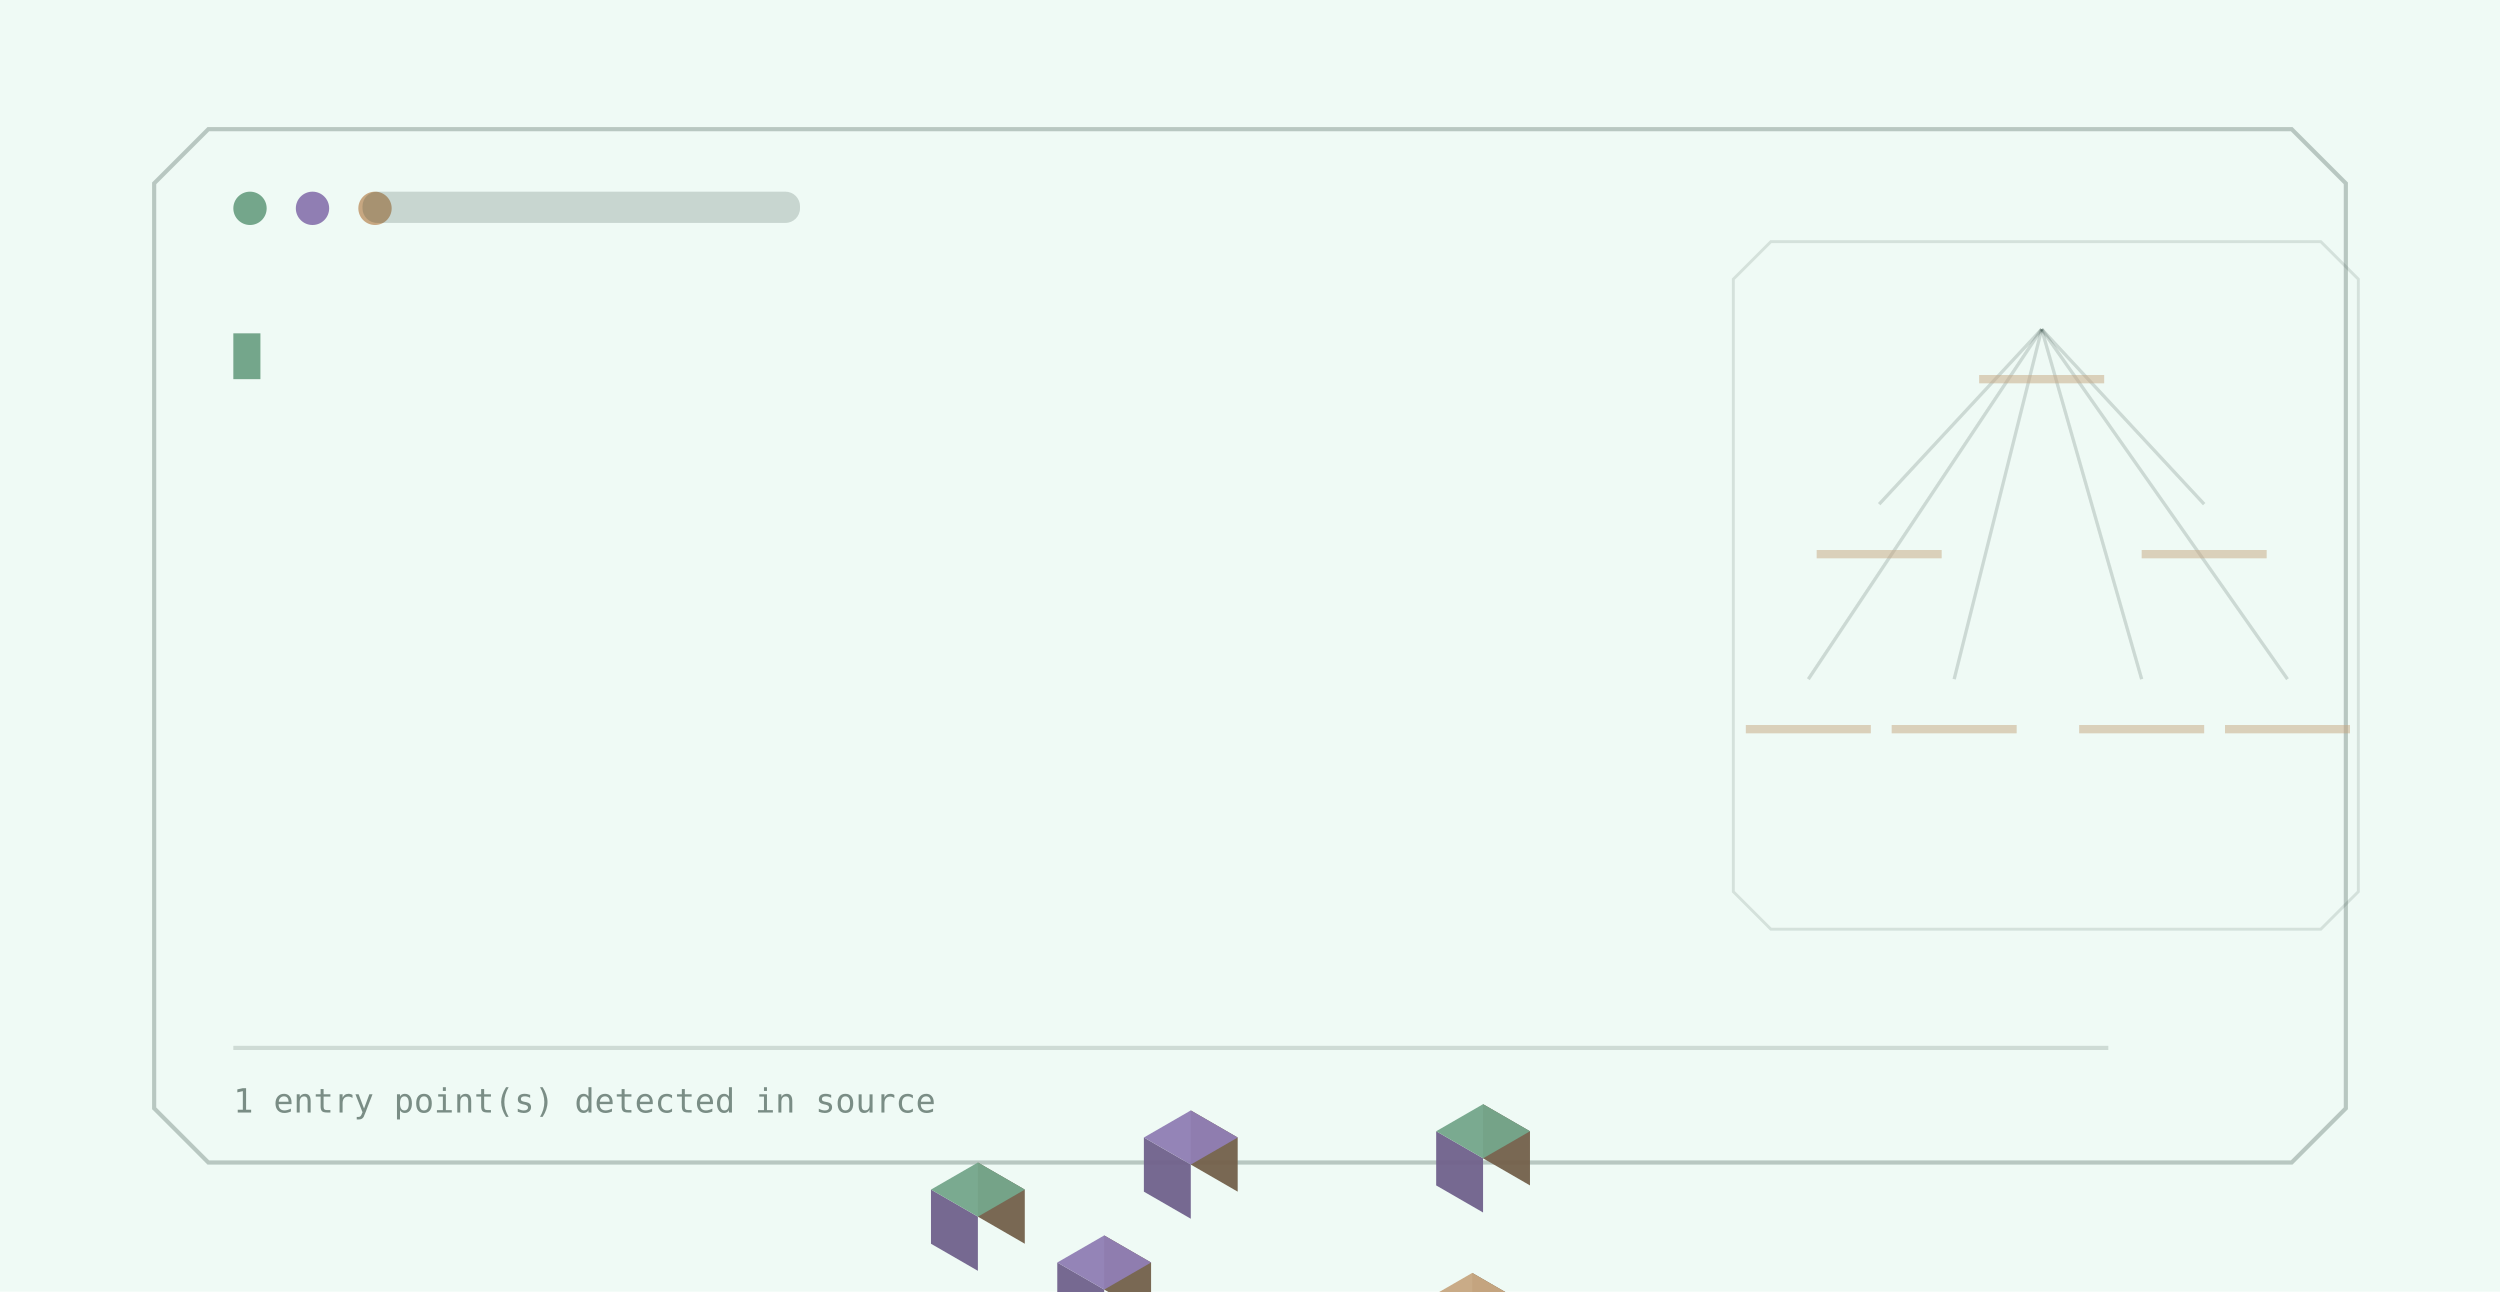
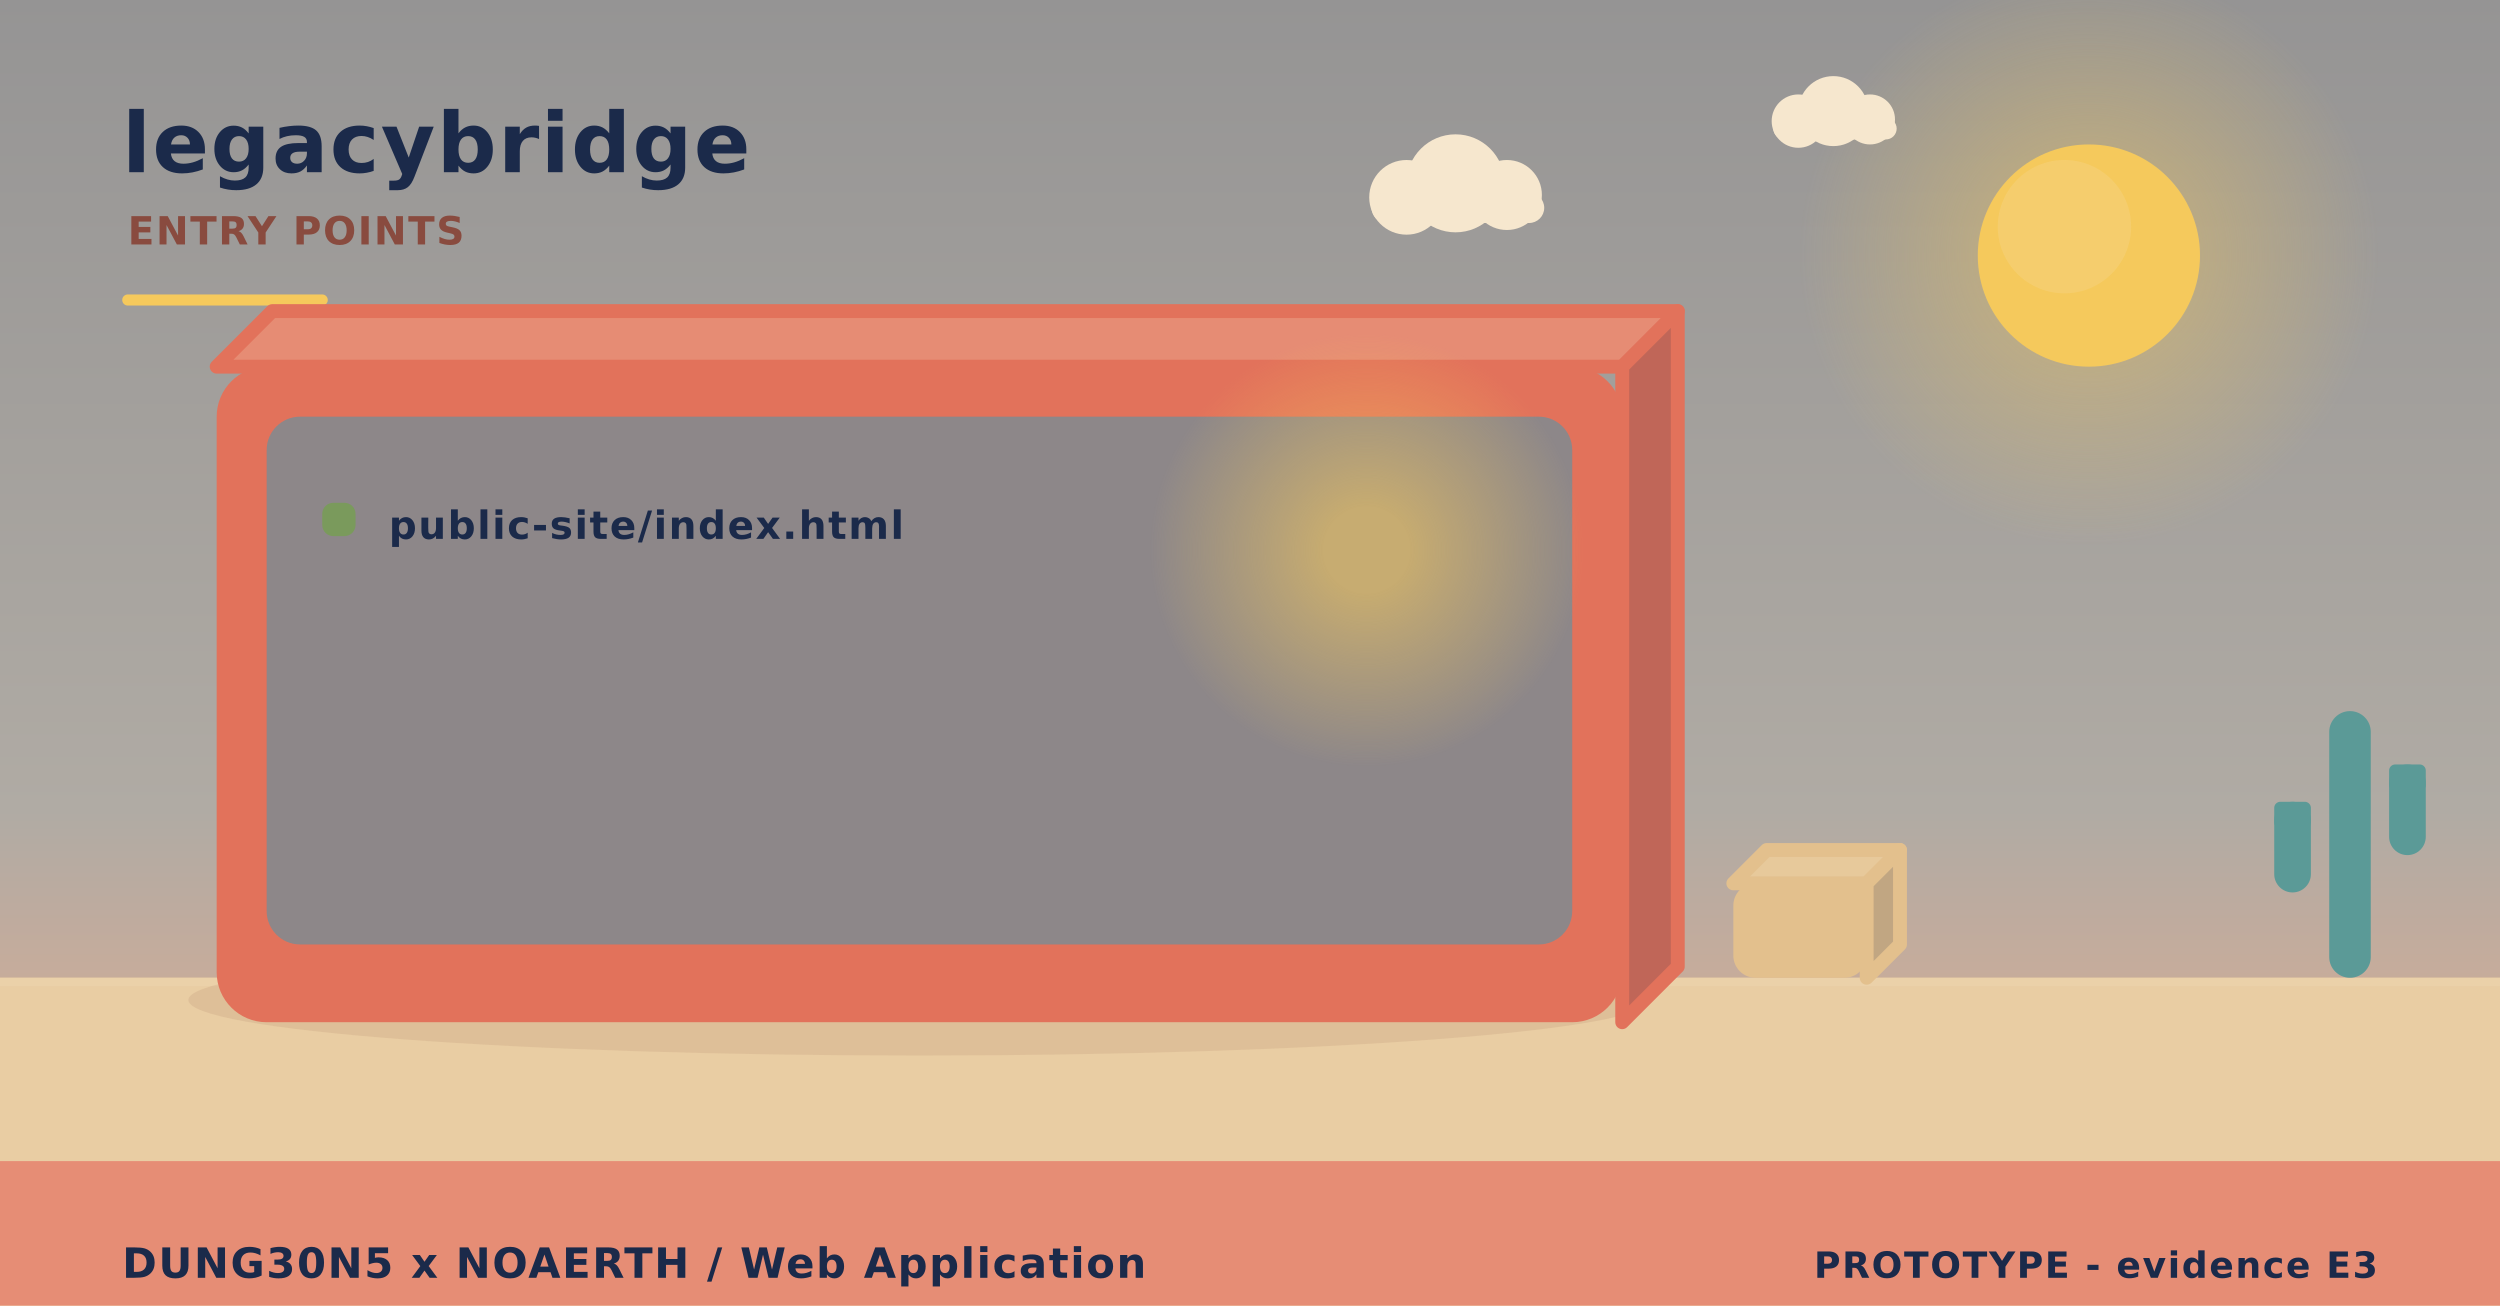
- <svg xmlns="http://www.w3.org/2000/svg" viewBox="0 0 1200 620" width="1200" height="620" role="img" aria-label="legacybridge command surface">
-   <rect width="1200" height="620" fill="#effaf5" />
-   <defs>
-     <linearGradient id="gt" x1="0" y1="0" x2="1" y2="1">
-       <stop offset="0%" stop-color="#74a68b" />
-       <stop offset="100%" stop-color="#907eb3" />
-     </linearGradient>
-   </defs>
-   <path d="M100.00,62.00 H1100.00 L1126.00,88.00 V532.00 L1100.00,558.00 H100.00 L74.00,532.00 V88.00 Z" fill="none" stroke="rgba(26,52,43,0.300)" stroke-width="2.00" opacity="0.85" />
-   <circle cx="120.00" cy="100.00" r="8.00" fill="#74a68b" opacity="1.00" />
-   <circle cx="150.00" cy="100.00" r="8.00" fill="#907eb3" opacity="1.00" />
-   <circle cx="180.00" cy="100.00" r="8.00" fill="#c7a781" opacity="1.00" />
-   <rect x="174.00" y="92.00" width="210.00" height="15.00" rx="7.00" fill="rgba(26,52,43,0.180)" opacity="1.00" />
-   <text x="112" y="148" font-family="ui-monospace,SFMono-Regular,Menlo,monospace" font-size="21" fill="rgba(26,52,43,0.800)" opacity="0">public-site/index.html<animate attributeName="opacity" values="0;1;1;0" dur="1.5s" begin="0.0s" repeatCount="indefinite" />
-   </text>
-   <rect x="112" y="160" width="13" height="22" fill="#74a68b">
-     <animate attributeName="opacity" values="1;0;1" dur="1.05s" begin="0s" repeatCount="indefinite" />
-   </rect>
-   <path d="M850.00,116.00 H1114.00 L1132.00,134.00 V428.00 L1114.00,446.00 H850.00 L832.00,428.00 V134.00 Z" fill="none" stroke="rgba(26,52,43,0.180)" stroke-width="1.40" opacity="0.70" />
-   <line x1="980.00" y1="158.00" x2="902.00" y2="242.00" stroke="rgba(26,52,43,0.300)" stroke-width="1.60" opacity="0.55" />
-   <line x1="980.00" y1="158.00" x2="1058.00" y2="242.00" stroke="rgba(26,52,43,0.300)" stroke-width="1.60" opacity="0.55" />
-   <line x1="980.00" y1="158.00" x2="868.00" y2="326.00" stroke="rgba(26,52,43,0.300)" stroke-width="1.60" opacity="0.55" />
-   <line x1="980.00" y1="158.00" x2="938.00" y2="326.00" stroke="rgba(26,52,43,0.300)" stroke-width="1.60" opacity="0.55" />
-   <line x1="980.00" y1="158.00" x2="1028.00" y2="326.00" stroke="rgba(26,52,43,0.300)" stroke-width="1.60" opacity="0.55" />
-   <line x1="980.00" y1="158.00" x2="1098.00" y2="326.00" stroke="rgba(26,52,43,0.300)" stroke-width="1.60" opacity="0.55" />
-   <polygon points="711.87,556.00 734.39,569.00 734.39,543.00 711.87,530.00" fill="#73614b" opacity="0.95" />
-   <polygon points="689.36,569.00 711.87,582.00 711.87,556.00 689.36,543.00" fill="#70628c" opacity="0.95" />
-   <polygon points="711.87,530.00 734.39,543.00 711.87,556.00 689.36,543.00" fill="#74a68b" opacity="0.95" />
+ <svg xmlns="http://www.w3.org/2000/svg" width="900" height="470" viewBox="0 0 900 470" role="img" aria-label="legacybridge - how it is operated">
+   <linearGradient id="skyt" x1="0" y1="0" x2="0" y2="1">
+     <stop offset="0" stop-color="#959494" />
+     <stop offset="0.62" stop-color="#b0aba4" />
+     <stop offset="1" stop-color="#f3ad8a" />
+   </linearGradient>
+   <rect width="900" height="470" fill="url(#skyt)" />
+   <radialGradient id="sunt">
+     <stop offset="0.35" stop-color="#f5c95c" stop-opacity="0.34" />
+     <stop offset="1" stop-color="#f5c95c" stop-opacity="0" />
+   </radialGradient>
+   <circle cx="752" cy="92" r="104" fill="url(#sunt)" />
+   <circle cx="752" cy="92" r="40" fill="#f5c95c" />
+   <circle cx="743.2" cy="81.6" r="24" fill="#f5d27e" opacity="0.5" />
  <g>
-     <rect x="950.00" y="180.00" width="60.00" height="4.00" rx="0.00" fill="rgba(199,167,129,0.500)" opacity="1.00" />
-     <animate attributeName="opacity" values="0.25;1.0;0.25" dur="9.75s" begin="0.0s" repeatCount="indefinite" />
+     <circle cx="524" cy="66" r="17.64" fill="#f6e7ce" />
+     <circle cx="506.36" cy="71.04" r="13.44" fill="#f6e7ce" />
+     <circle cx="542.48" cy="70.2" r="12.6" fill="#f6e7ce" />
+     <rect x="493.76" y="69.36" width="62.16" height="10.92" rx="5.46" fill="#f6e7ce" />
+     <animateTransform attributeName="transform" type="translate" values="0 0;24 0;0 0" dur="36s" begin="0s" repeatCount="indefinite" />
  </g>
-   <polygon points="571.58,559.00 594.09,572.00 594.09,546.00 571.58,533.00" fill="#73614b" opacity="0.95" />
-   <polygon points="549.06,572.00 571.58,585.00 571.58,559.00 549.06,546.00" fill="#70628c" opacity="0.95" />
-   <polygon points="571.58,533.00 594.09,546.00 571.58,559.00 549.06,546.00" fill="#907eb3" opacity="0.95" />
  <g>
-     <rect x="872.00" y="264.00" width="60.00" height="4.00" rx="0.00" fill="rgba(199,167,129,0.500)" opacity="1.00" />
-     <animate attributeName="opacity" values="0.25;1.0;0.25" dur="9.75s" begin="0.4s" repeatCount="indefinite" />
+     <circle cx="660" cy="40" r="12.6" fill="#f6e7ce" />
+     <circle cx="647.4" cy="43.6" r="9.6" fill="#f6e7ce" />
+     <circle cx="673.2" cy="43" r="9" fill="#f6e7ce" />
+     <rect x="638.4" y="42.4" width="44.4" height="7.8" rx="3.9" fill="#f6e7ce" />
+     <animateTransform attributeName="transform" type="translate" values="0 0;-18 0;0 0" dur="46s" begin="3s" repeatCount="indefinite" />
  </g>
-   <polygon points="706.68,637.00 729.19,650.00 729.19,624.00 706.68,611.00" fill="#73614b" opacity="0.95" />
-   <polygon points="684.16,650.00 706.68,663.00 706.68,637.00 684.16,624.00" fill="#70628c" opacity="0.95" />
-   <polygon points="706.68,611.00 729.19,624.00 706.68,637.00 684.16,624.00" fill="#c7a781" opacity="0.95" />
+   <rect x="0" y="352" width="900" height="118" fill="#e9cda3" />
+   <rect x="0" y="352" width="900" height="3" fill="#ebd1a9" />
+   <text x="44" y="62" font-family="Verdana,DejaVu Sans,sans-serif" font-size="30" font-weight="700" letter-spacing="0.6" fill="#1b2a4a" text-anchor="start">legacybridge</text>
+   <text x="46" y="88" font-family="Verdana,DejaVu Sans,sans-serif" font-size="14" font-weight="700" letter-spacing="0.6" fill="#894b3f" text-anchor="start">ENTRY POINTS</text>
+   <rect x="44" y="106" width="74" height="4" rx="2" fill="#f5c95c" />
+   <ellipse cx="331" cy="360" rx="263.2" ry="20" fill="rgba(138,90,68,0.11)" />
+   <path d="M78,132 L584,132 L604,112 L98,112 Z" fill="#e68c74" stroke="#e2725b" stroke-width="5" stroke-linejoin="round" />
+   <path d="M584,132 L604,112 L604,348 L584,368 Z" fill="#c06658" stroke="#e2725b" stroke-width="5" stroke-linejoin="round" />
+   <rect x="78" y="132" width="506" height="236" rx="18" fill="#e2725b" />
+   <rect x="96" y="150" width="470" height="190" rx="12" fill="#88888c" opacity="0.94" />
+   <radialGradient id="lamp10445">
+     <stop offset="0.2" stop-color="#f5c95c" stop-opacity="0.55" />
+     <stop offset="1" stop-color="#f5c95c" stop-opacity="0" />
+   </radialGradient>
+   <circle cx="492" cy="198" r="78" fill="url(#lamp10445)" />
+   <rect x="116" y="181" width="12" height="12" rx="4" fill="#7a9a5c" />
  <g>
-     <rect x="1028.00" y="264.00" width="60.00" height="4.00" rx="0.00" fill="rgba(199,167,129,0.500)" opacity="1.00" />
-     <animate attributeName="opacity" values="0.25;1.0;0.25" dur="9.75s" begin="0.8s" repeatCount="indefinite" />
+     <text x="140" y="194" font-family="Verdana,DejaVu Sans,sans-serif" font-size="14" font-weight="700" letter-spacing="0.6" fill="#1b2a4a" text-anchor="start">public-site/index.html</text>
+     <animateTransform attributeName="transform" type="translate" values="0 10;0 0" dur="0.7s" begin="0.4s" fill="freeze" />
  </g>
-   <polygon points="469.39,584.00 491.90,597.00 491.90,571.00 469.39,558.00" fill="#73614b" opacity="0.95" />
-   <polygon points="446.87,597.00 469.39,610.00 469.39,584.00 446.87,571.00" fill="#70628c" opacity="0.95" />
-   <polygon points="469.39,558.00 491.90,571.00 469.39,584.00 446.87,571.00" fill="#74a68b" opacity="0.95" />
-   <g>
-     <rect x="838.00" y="348.00" width="60.00" height="4.00" rx="0.00" fill="rgba(199,167,129,0.500)" opacity="1.00" />
-     <animate attributeName="opacity" values="0.25;1.0;0.25" dur="9.75s" begin="1.2s" repeatCount="indefinite" />
-   </g>
-   <polygon points="530.01,619.00 552.52,632.00 552.52,606.00 530.01,593.00" fill="#73614b" opacity="0.95" />
-   <polygon points="507.49,632.00 530.01,645.00 530.01,619.00 507.49,606.00" fill="#70628c" opacity="0.95" />
-   <polygon points="530.01,593.00 552.52,606.00 530.01,619.00 507.49,606.00" fill="#907eb3" opacity="0.95" />
-   <g>
-     <rect x="908.00" y="348.00" width="60.00" height="4.00" rx="0.00" fill="rgba(199,167,129,0.500)" opacity="1.00" />
-     <animate attributeName="opacity" values="0.25;1.0;0.25" dur="9.75s" begin="1.6s" repeatCount="indefinite" />
-   </g>
-   <polygon points="607.95,664.00 630.47,677.00 630.47,651.00 607.95,638.00" fill="#73614b" opacity="0.95" />
-   <polygon points="585.43,677.00 607.95,690.00 607.95,664.00 585.43,651.00" fill="#70628c" opacity="0.95" />
-   <polygon points="607.95,638.00 630.47,651.00 607.95,664.00 585.43,651.00" fill="#c7a781" opacity="0.95" />
-   <g>
-     <rect x="998.00" y="348.00" width="60.00" height="4.00" rx="0.00" fill="rgba(199,167,129,0.500)" opacity="1.00" />
-     <animate attributeName="opacity" values="0.25;1.0;0.25" dur="9.75s" begin="2.0s" repeatCount="indefinite" />
-   </g>
-   <polygon points="668.57,699.00 691.09,712.00 691.09,686.00 668.57,673.00" fill="#73614b" opacity="0.95" />
-   <polygon points="646.05,712.00 668.57,725.00 668.57,699.00 646.05,686.00" fill="#70628c" opacity="0.95" />
-   <polygon points="668.57,673.00 691.09,686.00 668.57,699.00 646.05,686.00" fill="#74a68b" opacity="0.95" />
-   <g>
-     <rect x="1068.00" y="348.00" width="60.00" height="4.00" rx="0.00" fill="rgba(199,167,129,0.500)" opacity="1.00" />
-     <animate attributeName="opacity" values="0.25;1.0;0.25" dur="9.75s" begin="2.4s" repeatCount="indefinite" />
-   </g>
-   <rect x="112.00" y="502.00" width="900.00" height="2.00" rx="0.00" fill="rgba(26,52,43,0.160)" opacity="1.00" />
-   <text x="112" y="534" font-family="ui-monospace,Menlo,monospace" font-size="16" fill="rgba(26,52,43,0.550)">1 entry point(s) detected in source</text>
+   <path d="M624,318 L672,318 L684,306 L636,306 Z" fill="#e7c99b" stroke="#e3c08d" stroke-width="5" stroke-linejoin="round" />
+   <path d="M672,318 L684,306 L684,340 L672,352 Z" fill="#c1a682" stroke="#e3c08d" stroke-width="5" stroke-linejoin="round" />
+   <rect x="624" y="318" width="48" height="34" rx="8" fill="#e3c08d" />
+   <rect x="838.52" y="256" width="14.96" height="96" rx="7.48" fill="#5b9a97" />
+   <rect x="818.72" y="288.64" width="13.2" height="32.64" rx="6.6" fill="#5b9a97" />
+   <rect x="818.72" y="288.64" width="13.2" height="9.6" rx="2.2" fill="#5b9a97" />
+   <rect x="860.08" y="275.2" width="13.2" height="32.64" rx="6.6" fill="#5b9a97" />
+   <rect x="860.08" y="275.2" width="13.2" height="9.6" rx="2.2" fill="#5b9a97" />
+   <rect x="0" y="418" width="900" height="52" rx="0" fill="#e68972" opacity="0.94" />
+   <text x="44" y="460" font-family="Verdana,DejaVu Sans,sans-serif" font-size="15" font-weight="700" letter-spacing="0.6" fill="#1b2a4a" text-anchor="start">DUNG30N5 x NOAERTH  /  Web Application</text>
+   <text x="856" y="460" font-family="Verdana,DejaVu Sans,sans-serif" font-size="13" font-weight="700" letter-spacing="0.6" fill="#1b2a4a" text-anchor="end">PROTOTYPE  -  evidence E3</text>
</svg>
